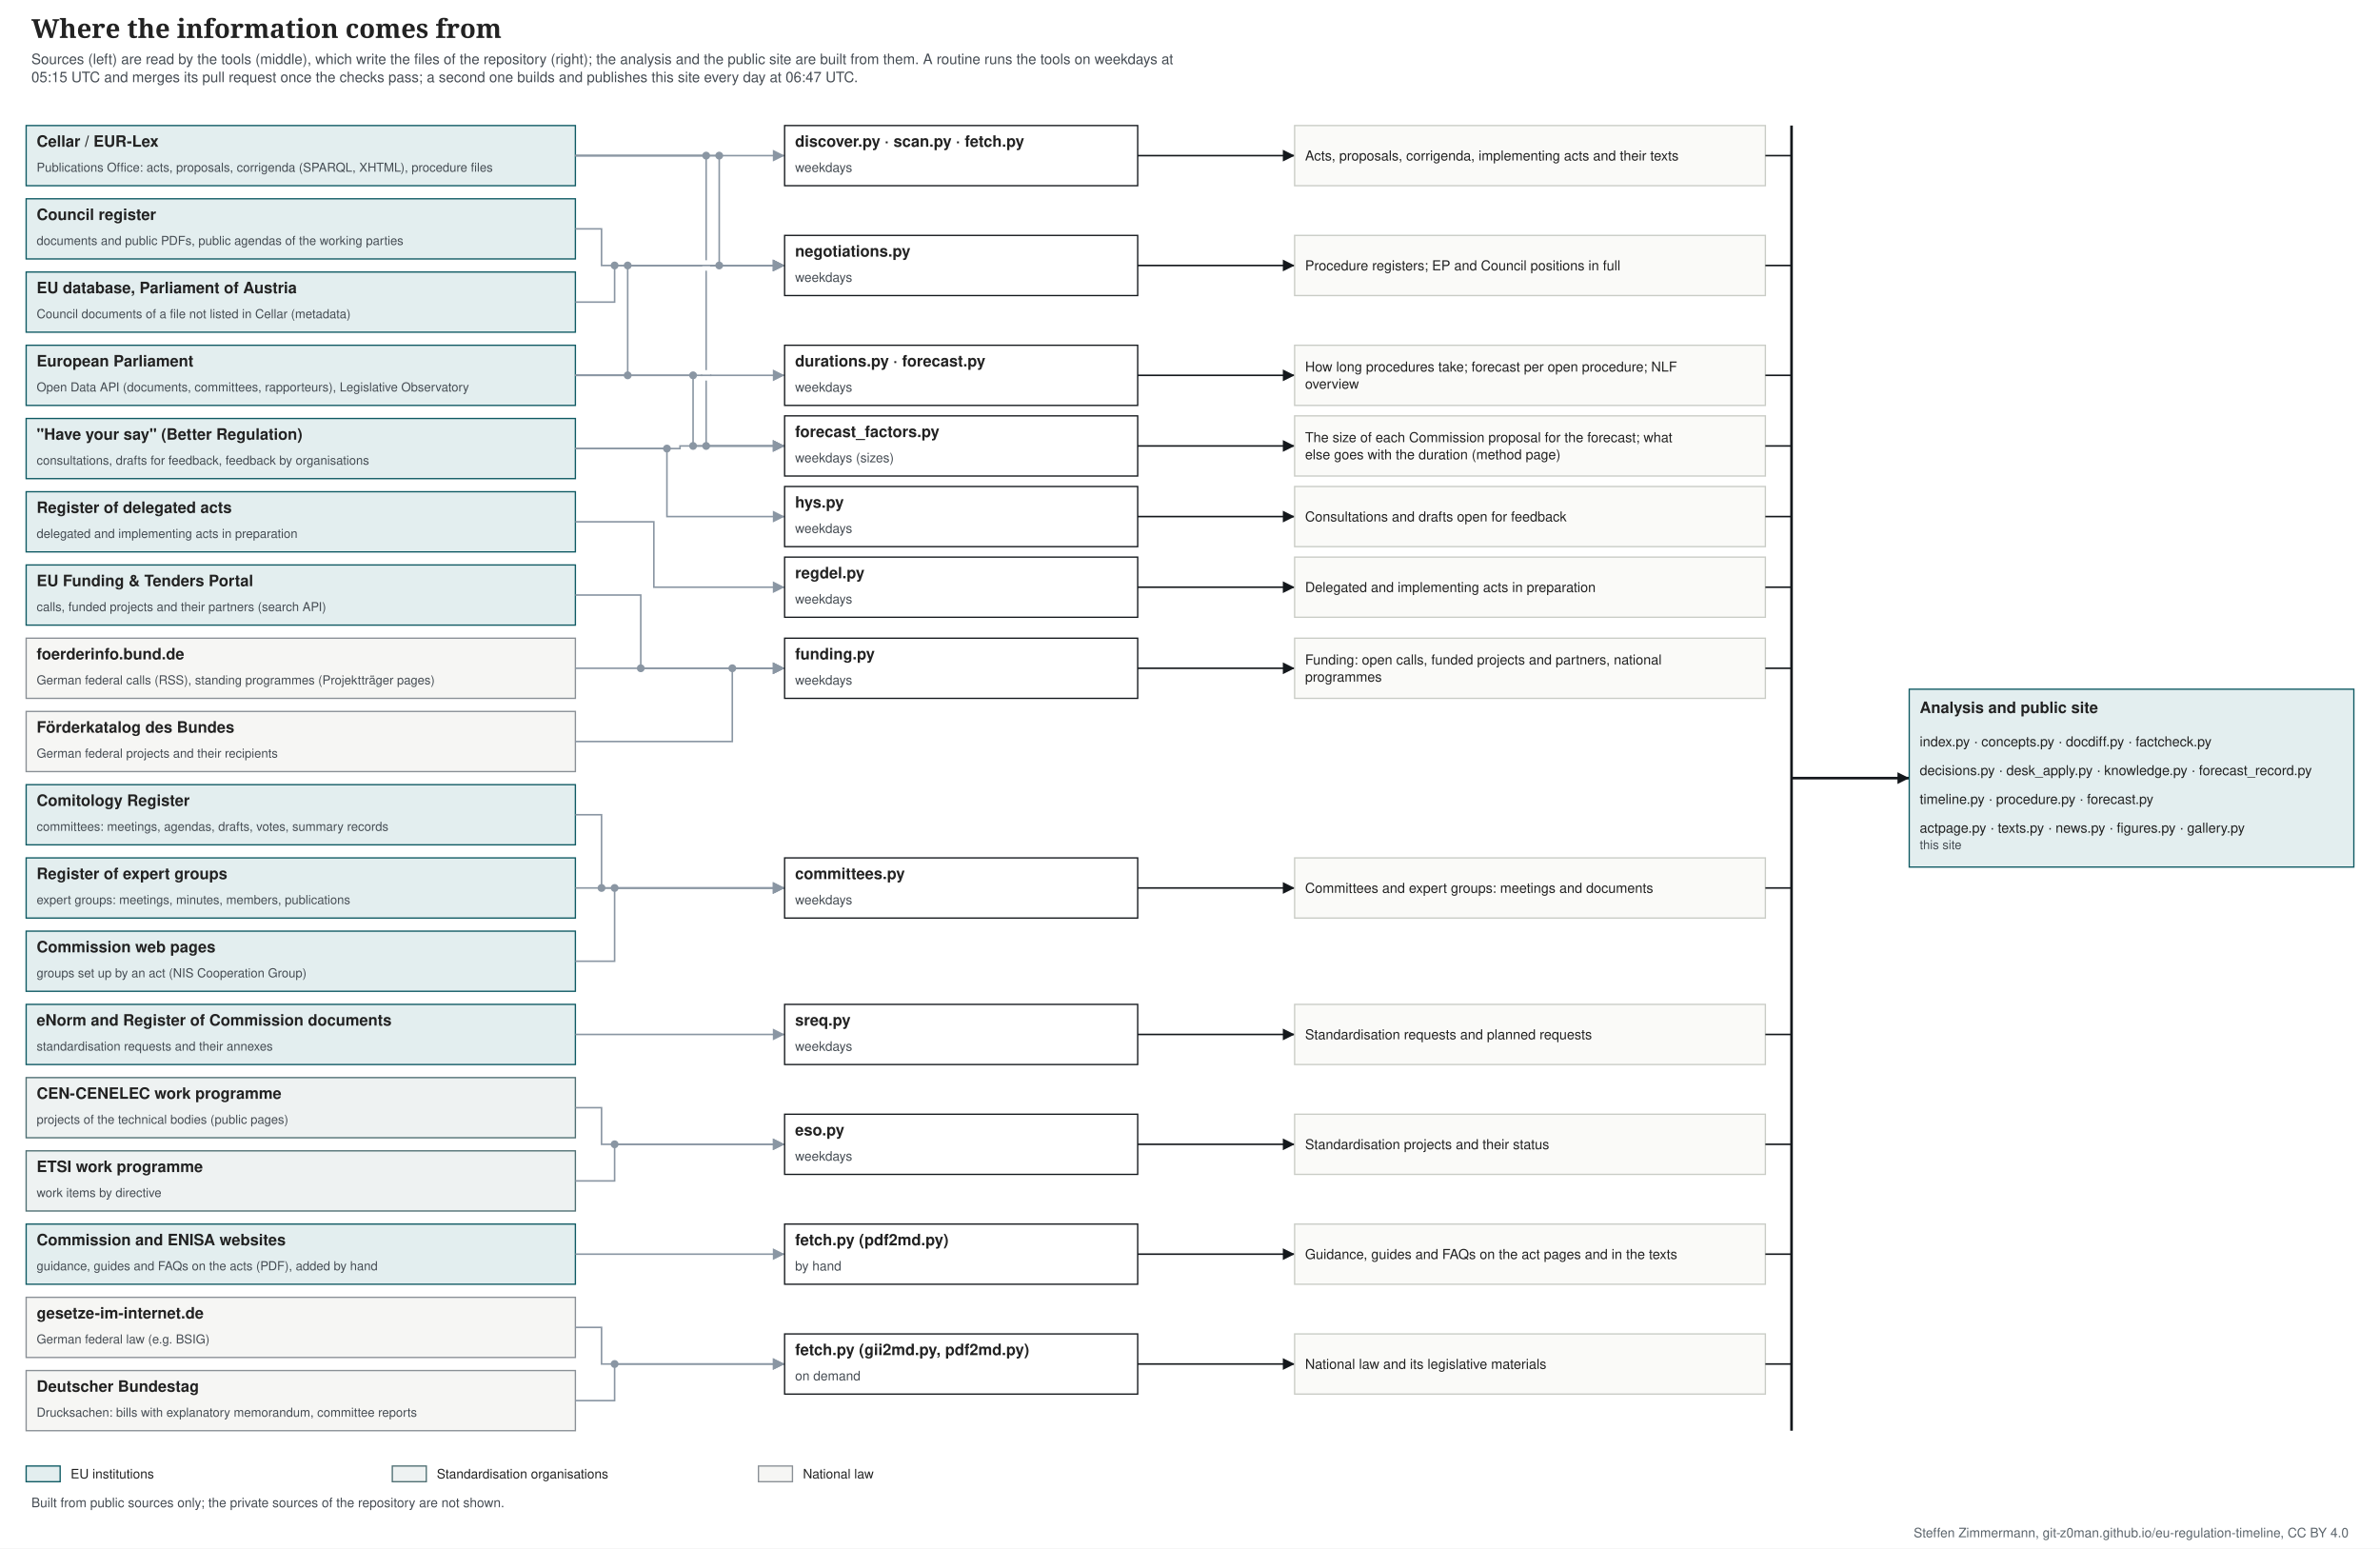
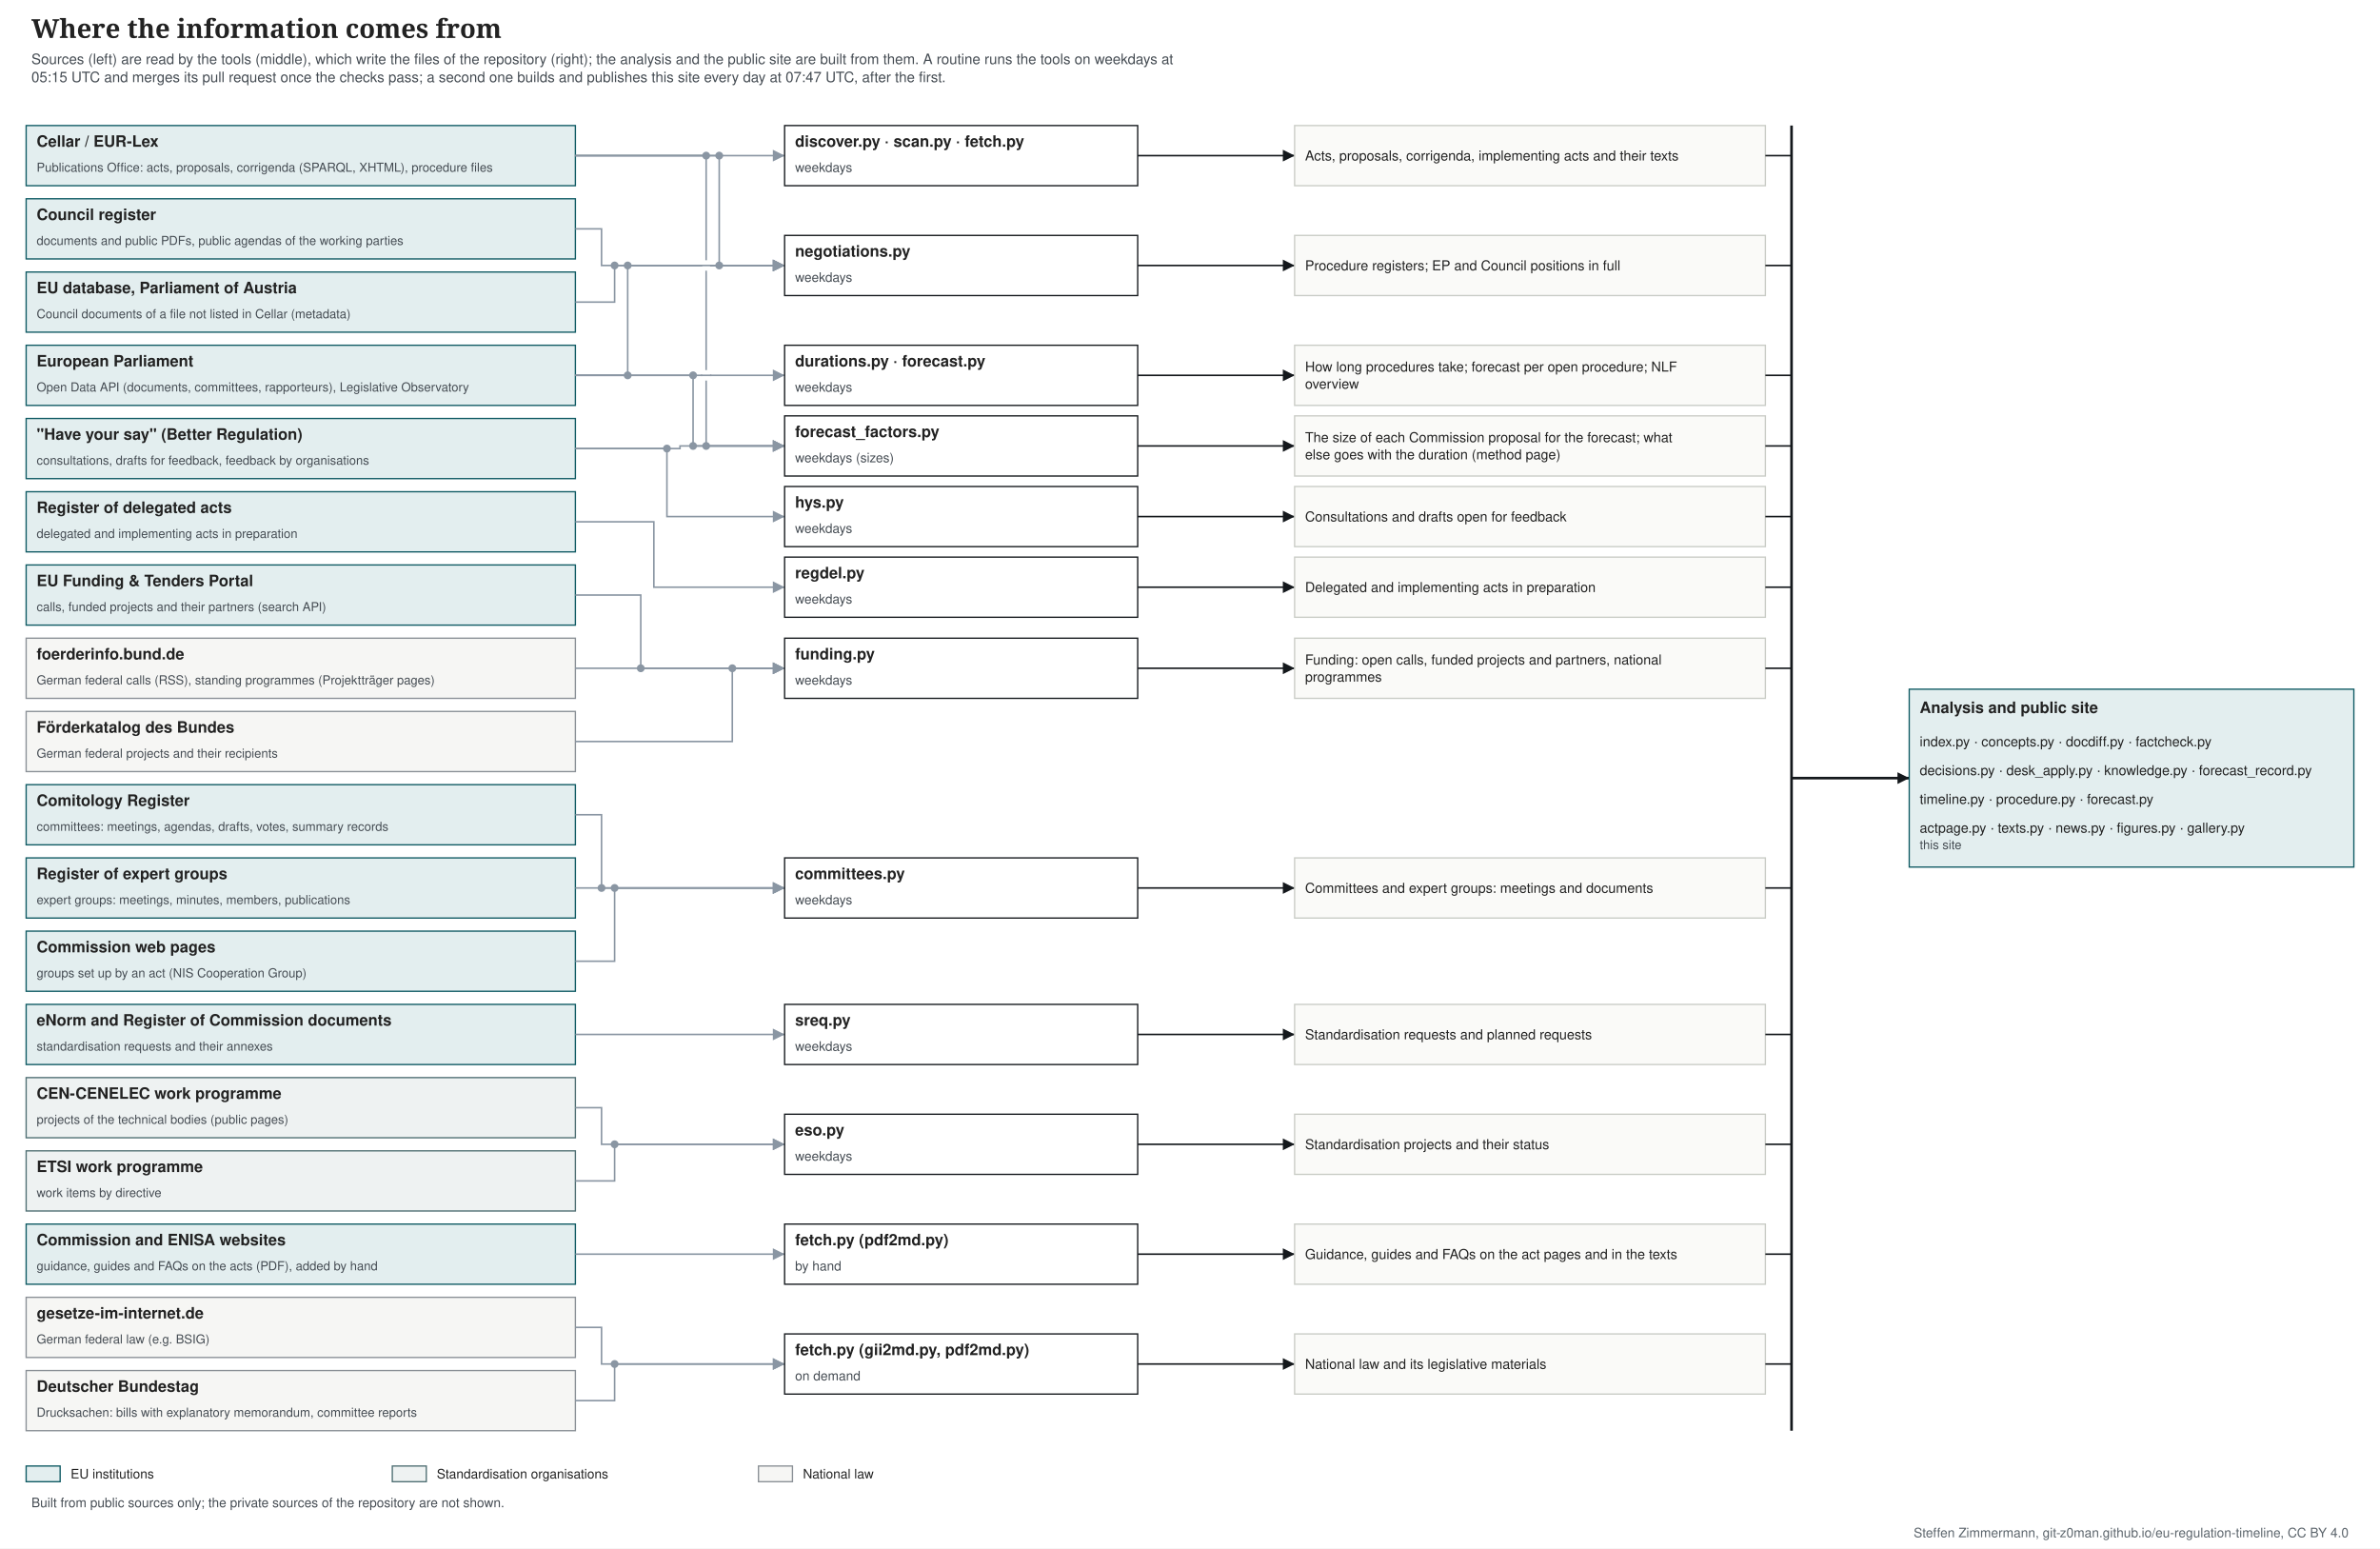
<svg xmlns="http://www.w3.org/2000/svg" width="1820" height="1184" viewBox="0 0 1820 1184" font-family="&quot;Source Sans 3&quot;, Helvetica, Arial, sans-serif">
  <rect width="1820" height="1184" fill="#ffffff" />
  <text font-size="20" fill="#222222" text-anchor="start" font-family="&quot;Source Serif 4&quot;, Georgia, serif" font-weight="600">
    <tspan x="24.0" y="29.0">Where the information comes from</tspan>
  </text>
  <text font-size="11" fill="#454c53" text-anchor="start">
    <tspan x="24.0" y="49.0">Sources (left) are read by the tools (middle), which write the files of the repository (right); the analysis and the public site are built from them. A routine runs the tools on weekdays at</tspan>
-     <tspan x="24.0" y="62.8">05:15 UTC and merges its pull request once the checks pass; a second one builds and publishes this site every day at 06:47 UTC.</tspan>
+     <tspan x="24.0" y="62.8">05:15 UTC and merges its pull request once the checks pass; a second one builds and publishes this site every day at 07:47 UTC, after the first.</tspan>
  </text>
  <rect x="20.0" y="96.0" width="420.0" height="46.0" fill="#e3eeef" stroke="#0f5a63" />
  <text font-size="12" fill="#222222" text-anchor="start" font-weight="bold">
    <tspan x="28.0" y="112.2">Cellar / EUR-Lex</tspan>
  </text>
  <text font-size="9.5" fill="#454c53" text-anchor="start">
    <tspan x="28.0" y="131.3">Publications Office: acts, proposals, corrigenda (SPARQL, XHTML), procedure files</tspan>
  </text>
  <rect x="20.0" y="152.0" width="420.0" height="46.0" fill="#e3eeef" stroke="#0f5a63" />
  <text font-size="12" fill="#222222" text-anchor="start" font-weight="bold">
    <tspan x="28.0" y="168.2">Council register</tspan>
  </text>
  <text font-size="9.5" fill="#454c53" text-anchor="start">
    <tspan x="28.0" y="187.3">documents and public PDFs, public agendas of the working parties</tspan>
  </text>
  <rect x="20.0" y="208.0" width="420.0" height="46.0" fill="#e3eeef" stroke="#0f5a63" />
  <text font-size="12" fill="#222222" text-anchor="start" font-weight="bold">
    <tspan x="28.0" y="224.2">EU database, Parliament of Austria</tspan>
  </text>
  <text font-size="9.5" fill="#454c53" text-anchor="start">
    <tspan x="28.0" y="243.3">Council documents of a file not listed in Cellar (metadata)</tspan>
  </text>
  <rect x="20.0" y="264.0" width="420.0" height="46.0" fill="#e3eeef" stroke="#0f5a63" />
  <text font-size="12" fill="#222222" text-anchor="start" font-weight="bold">
    <tspan x="28.0" y="280.2">European Parliament</tspan>
  </text>
  <text font-size="9.5" fill="#454c53" text-anchor="start">
    <tspan x="28.0" y="299.3">Open Data API (documents, committees, rapporteurs), Legislative Observatory</tspan>
  </text>
  <rect x="20.0" y="320.0" width="420.0" height="46.0" fill="#e3eeef" stroke="#0f5a63" />
  <text font-size="12" fill="#222222" text-anchor="start" font-weight="bold">
    <tspan x="28.0" y="336.2">"Have your say" (Better Regulation)</tspan>
  </text>
  <text font-size="9.5" fill="#454c53" text-anchor="start">
    <tspan x="28.0" y="355.3">consultations, drafts for feedback, feedback by organisations</tspan>
  </text>
  <rect x="20.0" y="376.0" width="420.0" height="46.0" fill="#e3eeef" stroke="#0f5a63" />
  <text font-size="12" fill="#222222" text-anchor="start" font-weight="bold">
    <tspan x="28.0" y="392.2">Register of delegated acts</tspan>
  </text>
  <text font-size="9.5" fill="#454c53" text-anchor="start">
    <tspan x="28.0" y="411.3">delegated and implementing acts in preparation</tspan>
  </text>
  <rect x="20.0" y="432.0" width="420.0" height="46.0" fill="#e3eeef" stroke="#0f5a63" />
  <text font-size="12" fill="#222222" text-anchor="start" font-weight="bold">
    <tspan x="28.0" y="448.2">EU Funding &amp; Tenders Portal</tspan>
  </text>
  <text font-size="9.5" fill="#454c53" text-anchor="start">
    <tspan x="28.0" y="467.3">calls, funded projects and their partners (search API)</tspan>
  </text>
  <rect x="20.0" y="488.0" width="420.0" height="46.0" fill="#f6f6f4" stroke="#8a9096" />
  <text font-size="12" fill="#222222" text-anchor="start" font-weight="bold">
    <tspan x="28.0" y="504.2">foerderinfo.bund.de</tspan>
  </text>
  <text font-size="9.5" fill="#454c53" text-anchor="start">
    <tspan x="28.0" y="523.3">German federal calls (RSS), standing programmes (Projektträger pages)</tspan>
  </text>
  <rect x="20.0" y="544.0" width="420.0" height="46.0" fill="#f6f6f4" stroke="#8a9096" />
  <text font-size="12" fill="#222222" text-anchor="start" font-weight="bold">
    <tspan x="28.0" y="560.2">Förderkatalog des Bundes</tspan>
  </text>
  <text font-size="9.5" fill="#454c53" text-anchor="start">
    <tspan x="28.0" y="579.3">German federal projects and their recipients</tspan>
  </text>
  <rect x="20.0" y="600.0" width="420.0" height="46.0" fill="#e3eeef" stroke="#0f5a63" />
  <text font-size="12" fill="#222222" text-anchor="start" font-weight="bold">
    <tspan x="28.0" y="616.2">Comitology Register</tspan>
  </text>
  <text font-size="9.5" fill="#454c53" text-anchor="start">
    <tspan x="28.0" y="635.3">committees: meetings, agendas, drafts, votes, summary records</tspan>
  </text>
  <rect x="20.0" y="656.0" width="420.0" height="46.0" fill="#e3eeef" stroke="#0f5a63" />
  <text font-size="12" fill="#222222" text-anchor="start" font-weight="bold">
    <tspan x="28.0" y="672.2">Register of expert groups</tspan>
  </text>
  <text font-size="9.5" fill="#454c53" text-anchor="start">
    <tspan x="28.0" y="691.3">expert groups: meetings, minutes, members, publications</tspan>
  </text>
  <rect x="20.0" y="712.0" width="420.0" height="46.0" fill="#e3eeef" stroke="#0f5a63" />
  <text font-size="12" fill="#222222" text-anchor="start" font-weight="bold">
    <tspan x="28.0" y="728.2">Commission web pages</tspan>
  </text>
  <text font-size="9.5" fill="#454c53" text-anchor="start">
    <tspan x="28.0" y="747.3">groups set up by an act (NIS Cooperation Group)</tspan>
  </text>
  <rect x="20.0" y="768.0" width="420.0" height="46.0" fill="#e3eeef" stroke="#0f5a63" />
  <text font-size="12" fill="#222222" text-anchor="start" font-weight="bold">
    <tspan x="28.0" y="784.2">eNorm and Register of Commission documents</tspan>
  </text>
  <text font-size="9.5" fill="#454c53" text-anchor="start">
    <tspan x="28.0" y="803.3">standardisation requests and their annexes</tspan>
  </text>
  <rect x="20.0" y="824.0" width="420.0" height="46.0" fill="#eef2f2" stroke="#4f6f73" />
  <text font-size="12" fill="#222222" text-anchor="start" font-weight="bold">
    <tspan x="28.0" y="840.2">CEN-CENELEC work programme</tspan>
  </text>
  <text font-size="9.5" fill="#454c53" text-anchor="start">
    <tspan x="28.0" y="859.3">projects of the technical bodies (public pages)</tspan>
  </text>
  <rect x="20.0" y="880.0" width="420.0" height="46.0" fill="#eef2f2" stroke="#4f6f73" />
  <text font-size="12" fill="#222222" text-anchor="start" font-weight="bold">
    <tspan x="28.0" y="896.2">ETSI work programme</tspan>
  </text>
  <text font-size="9.5" fill="#454c53" text-anchor="start">
    <tspan x="28.0" y="915.3">work items by directive</tspan>
  </text>
  <rect x="20.0" y="936.0" width="420.0" height="46.0" fill="#e3eeef" stroke="#0f5a63" />
  <text font-size="12" fill="#222222" text-anchor="start" font-weight="bold">
    <tspan x="28.0" y="952.2">Commission and ENISA websites</tspan>
  </text>
  <text font-size="9.5" fill="#454c53" text-anchor="start">
    <tspan x="28.0" y="971.3">guidance, guides and FAQs on the acts (PDF), added by hand</tspan>
  </text>
  <rect x="20.0" y="992.0" width="420.0" height="46.0" fill="#f6f6f4" stroke="#8a9096" />
  <text font-size="12" fill="#222222" text-anchor="start" font-weight="bold">
    <tspan x="28.0" y="1008.2">gesetze-im-internet.de</tspan>
  </text>
  <text font-size="9.5" fill="#454c53" text-anchor="start">
    <tspan x="28.0" y="1027.3">German federal law (e.g. BSIG)</tspan>
  </text>
  <rect x="20.0" y="1048.0" width="420.0" height="46.0" fill="#f6f6f4" stroke="#8a9096" />
  <text font-size="12" fill="#222222" text-anchor="start" font-weight="bold">
    <tspan x="28.0" y="1064.2">Deutscher Bundestag</tspan>
  </text>
  <text font-size="9.5" fill="#454c53" text-anchor="start">
    <tspan x="28.0" y="1083.3">Drucksachen: bills with explanatory memorandum, committee reports</tspan>
  </text>
  <polyline points="440.0,119.0 600.0,119.0" fill="none" stroke="#8a96a3" stroke-width="1.2" />
  <polygon points="600.0,119.0 591.0,123.5 591.0,114.5" fill="#8a96a3" />
  <polyline points="440.0,287.0 480.0,287.0 480.0,203.0 600.0,203.0" fill="none" stroke="#8a96a3" stroke-width="1.2" />
  <polygon points="600.0,203.0 591.0,207.5 591.0,198.5" fill="#8a96a3" />
  <polyline points="440.0,175.0 460.0,175.0 460.0,203.0 600.0,203.0" fill="none" stroke="#8a96a3" stroke-width="1.2" />
  <polygon points="600.0,203.0 591.0,207.5 591.0,198.5" fill="#8a96a3" />
  <polyline points="440.0,231.0 470.0,231.0 470.0,203.0 600.0,203.0" fill="none" stroke="#8a96a3" stroke-width="1.2" />
  <polygon points="600.0,203.0 591.0,207.5 591.0,198.5" fill="#8a96a3" />
  <polyline points="440.0,119.0 550.0,119.0 550.0,203.0 600.0,203.0" fill="none" stroke="#8a96a3" stroke-width="1.2" />
  <polygon points="600.0,203.0 591.0,207.5 591.0,198.5" fill="#8a96a3" />
  <polyline points="440.0,287.0 600.0,287.0" fill="none" stroke="#8a96a3" stroke-width="1.2" />
  <polygon points="600.0,287.0 591.0,291.5 591.0,282.5" fill="#8a96a3" />
  <polyline points="440.0,287.0 530.0,287.0 530.0,341.0 600.0,341.0" fill="none" stroke="#8a96a3" stroke-width="1.2" />
  <polygon points="600.0,341.0 591.0,345.5 591.0,336.5" fill="#8a96a3" />
  <polyline points="440.0,119.0 540.0,119.0 540.0,341.0 600.0,341.0" fill="none" stroke="#8a96a3" stroke-width="1.2" />
  <polygon points="600.0,341.0 591.0,345.5 591.0,336.5" fill="#8a96a3" />
  <polyline points="440.0,343.0 520.0,343.0 520.0,341.0 600.0,341.0" fill="none" stroke="#8a96a3" stroke-width="1.2" />
  <polygon points="600.0,341.0 591.0,345.5 591.0,336.5" fill="#8a96a3" />
  <polyline points="440.0,343.0 510.0,343.0 510.0,395.0 600.0,395.0" fill="none" stroke="#8a96a3" stroke-width="1.2" />
  <polygon points="600.0,395.0 591.0,399.5 591.0,390.5" fill="#8a96a3" />
  <polyline points="440.0,399.0 500.0,399.0 500.0,449.0 600.0,449.0" fill="none" stroke="#8a96a3" stroke-width="1.2" />
  <polygon points="600.0,449.0 591.0,453.5 591.0,444.5" fill="#8a96a3" />
  <polyline points="440.0,455.0 490.0,455.0 490.0,511.0 600.0,511.0" fill="none" stroke="#8a96a3" stroke-width="1.2" />
  <polygon points="600.0,511.0 591.0,515.5 591.0,506.5" fill="#8a96a3" />
  <polyline points="440.0,511.0 600.0,511.0" fill="none" stroke="#8a96a3" stroke-width="1.2" />
  <polygon points="600.0,511.0 591.0,515.5 591.0,506.5" fill="#8a96a3" />
  <polyline points="440.0,567.0 560.0,567.0 560.0,511.0 600.0,511.0" fill="none" stroke="#8a96a3" stroke-width="1.2" />
  <polygon points="600.0,511.0 591.0,515.5 591.0,506.5" fill="#8a96a3" />
  <polyline points="440.0,623.0 460.0,623.0 460.0,679.0 600.0,679.0" fill="none" stroke="#8a96a3" stroke-width="1.2" />
  <polygon points="600.0,679.0 591.0,683.5 591.0,674.5" fill="#8a96a3" />
  <polyline points="440.0,679.0 600.0,679.0" fill="none" stroke="#8a96a3" stroke-width="1.2" />
  <polygon points="600.0,679.0 591.0,683.5 591.0,674.5" fill="#8a96a3" />
  <polyline points="440.0,735.0 470.0,735.0 470.0,679.0 600.0,679.0" fill="none" stroke="#8a96a3" stroke-width="1.2" />
  <polygon points="600.0,679.0 591.0,683.5 591.0,674.5" fill="#8a96a3" />
  <polyline points="440.0,791.0 600.0,791.0" fill="none" stroke="#8a96a3" stroke-width="1.2" />
  <polygon points="600.0,791.0 591.0,795.5 591.0,786.5" fill="#8a96a3" />
  <polyline points="440.0,847.0 460.0,847.0 460.0,875.0 600.0,875.0" fill="none" stroke="#8a96a3" stroke-width="1.2" />
  <polygon points="600.0,875.0 591.0,879.5 591.0,870.5" fill="#8a96a3" />
  <polyline points="440.0,903.0 470.0,903.0 470.0,875.0 600.0,875.0" fill="none" stroke="#8a96a3" stroke-width="1.2" />
  <polygon points="600.0,875.0 591.0,879.5 591.0,870.5" fill="#8a96a3" />
  <polyline points="440.0,959.0 600.0,959.0" fill="none" stroke="#8a96a3" stroke-width="1.2" />
  <polygon points="600.0,959.0 591.0,963.5 591.0,954.5" fill="#8a96a3" />
  <polyline points="440.0,1015.0 460.0,1015.0 460.0,1043.0 600.0,1043.0" fill="none" stroke="#8a96a3" stroke-width="1.2" />
  <polygon points="600.0,1043.0 591.0,1047.5 591.0,1038.5" fill="#8a96a3" />
  <polyline points="440.0,1071.0 470.0,1071.0 470.0,1043.0 600.0,1043.0" fill="none" stroke="#8a96a3" stroke-width="1.2" />
  <polygon points="600.0,1043.0 591.0,1047.5 591.0,1038.5" fill="#8a96a3" />
  <rect x="600.0" y="96.0" width="270.0" height="46.0" fill="#ffffff" stroke="#14181c" />
  <text font-size="12" fill="#222222" text-anchor="start" font-weight="bold">
    <tspan x="608.0" y="112.2">discover.py · scan.py · fetch.py</tspan>
  </text>
  <text font-size="10" fill="#454c53" text-anchor="start">
    <tspan x="608.0" y="131.5">weekdays</tspan>
  </text>
  <polyline points="870.0,119.0 990.0,119.0" fill="none" stroke="#14181c" stroke-width="1.2" />
  <polygon points="990.0,119.0 981.0,123.5 981.0,114.5" fill="#14181c" />
  <rect x="990.0" y="96.0" width="360.0" height="46.0" fill="#fafaf8" stroke="#c9ccc6" />
  <text font-size="10.5" fill="#222222" text-anchor="start">
    <tspan x="998.0" y="122.7">Acts, proposals, corrigenda, implementing acts and their texts</tspan>
  </text>
  <line x1="1350.0" y1="119.0" x2="1370.0" y2="119.0" stroke="#14181c" stroke-width="1.2" />
  <rect x="600.0" y="180.0" width="270.0" height="46.0" fill="#ffffff" stroke="#14181c" />
  <text font-size="12" fill="#222222" text-anchor="start" font-weight="bold">
    <tspan x="608.0" y="196.2">negotiations.py</tspan>
  </text>
  <text font-size="10" fill="#454c53" text-anchor="start">
    <tspan x="608.0" y="215.5">weekdays</tspan>
  </text>
  <polyline points="870.0,203.0 990.0,203.0" fill="none" stroke="#14181c" stroke-width="1.2" />
  <polygon points="990.0,203.0 981.0,207.5 981.0,198.5" fill="#14181c" />
  <rect x="990.0" y="180.0" width="360.0" height="46.0" fill="#fafaf8" stroke="#c9ccc6" />
  <text font-size="10.5" fill="#222222" text-anchor="start">
    <tspan x="998.0" y="206.7">Procedure registers; EP and Council positions in full</tspan>
  </text>
  <line x1="1350.0" y1="203.0" x2="1370.0" y2="203.0" stroke="#14181c" stroke-width="1.2" />
  <rect x="600.0" y="264.0" width="270.0" height="46.0" fill="#ffffff" stroke="#14181c" />
  <text font-size="12" fill="#222222" text-anchor="start" font-weight="bold">
    <tspan x="608.0" y="280.2">durations.py · forecast.py</tspan>
  </text>
  <text font-size="10" fill="#454c53" text-anchor="start">
    <tspan x="608.0" y="299.5">weekdays</tspan>
  </text>
  <polyline points="870.0,287.0 990.0,287.0" fill="none" stroke="#14181c" stroke-width="1.2" />
  <polygon points="990.0,287.0 981.0,291.5 981.0,282.5" fill="#14181c" />
  <rect x="990.0" y="264.0" width="360.0" height="46.0" fill="#fafaf8" stroke="#c9ccc6" />
  <text font-size="10.5" fill="#222222" text-anchor="start">
    <tspan x="998.0" y="284.1">How long procedures take; forecast per open procedure; NLF</tspan>
    <tspan x="998.0" y="297.2">overview</tspan>
  </text>
  <line x1="1350.0" y1="287.0" x2="1370.0" y2="287.0" stroke="#14181c" stroke-width="1.2" />
  <rect x="600.0" y="318.0" width="270.0" height="46.0" fill="#ffffff" stroke="#14181c" />
  <text font-size="12" fill="#222222" text-anchor="start" font-weight="bold">
    <tspan x="608.0" y="334.2">forecast_factors.py</tspan>
  </text>
  <text font-size="10" fill="#454c53" text-anchor="start">
    <tspan x="608.0" y="353.5">weekdays (sizes)</tspan>
  </text>
  <polyline points="870.0,341.0 990.0,341.0" fill="none" stroke="#14181c" stroke-width="1.2" />
  <polygon points="990.0,341.0 981.0,345.5 981.0,336.5" fill="#14181c" />
  <rect x="990.0" y="318.0" width="360.0" height="46.0" fill="#fafaf8" stroke="#c9ccc6" />
  <text font-size="10.5" fill="#222222" text-anchor="start">
    <tspan x="998.0" y="338.1">The size of each Commission proposal for the forecast; what</tspan>
    <tspan x="998.0" y="351.2">else goes with the duration (method page)</tspan>
  </text>
  <line x1="1350.0" y1="341.0" x2="1370.0" y2="341.0" stroke="#14181c" stroke-width="1.2" />
  <rect x="600.0" y="372.0" width="270.0" height="46.0" fill="#ffffff" stroke="#14181c" />
  <text font-size="12" fill="#222222" text-anchor="start" font-weight="bold">
    <tspan x="608.0" y="388.2">hys.py</tspan>
  </text>
  <text font-size="10" fill="#454c53" text-anchor="start">
    <tspan x="608.0" y="407.5">weekdays</tspan>
  </text>
  <polyline points="870.0,395.0 990.0,395.0" fill="none" stroke="#14181c" stroke-width="1.2" />
  <polygon points="990.0,395.0 981.0,399.5 981.0,390.5" fill="#14181c" />
  <rect x="990.0" y="372.0" width="360.0" height="46.0" fill="#fafaf8" stroke="#c9ccc6" />
  <text font-size="10.5" fill="#222222" text-anchor="start">
    <tspan x="998.0" y="398.7">Consultations and drafts open for feedback</tspan>
  </text>
  <line x1="1350.0" y1="395.0" x2="1370.0" y2="395.0" stroke="#14181c" stroke-width="1.2" />
  <rect x="600.0" y="426.0" width="270.0" height="46.0" fill="#ffffff" stroke="#14181c" />
  <text font-size="12" fill="#222222" text-anchor="start" font-weight="bold">
    <tspan x="608.0" y="442.2">regdel.py</tspan>
  </text>
  <text font-size="10" fill="#454c53" text-anchor="start">
    <tspan x="608.0" y="461.5">weekdays</tspan>
  </text>
  <polyline points="870.0,449.0 990.0,449.0" fill="none" stroke="#14181c" stroke-width="1.2" />
  <polygon points="990.0,449.0 981.0,453.5 981.0,444.5" fill="#14181c" />
  <rect x="990.0" y="426.0" width="360.0" height="46.0" fill="#fafaf8" stroke="#c9ccc6" />
  <text font-size="10.5" fill="#222222" text-anchor="start">
    <tspan x="998.0" y="452.7">Delegated and implementing acts in preparation</tspan>
  </text>
  <line x1="1350.0" y1="449.0" x2="1370.0" y2="449.0" stroke="#14181c" stroke-width="1.2" />
  <rect x="600.0" y="488.0" width="270.0" height="46.0" fill="#ffffff" stroke="#14181c" />
  <text font-size="12" fill="#222222" text-anchor="start" font-weight="bold">
    <tspan x="608.0" y="504.2">funding.py</tspan>
  </text>
  <text font-size="10" fill="#454c53" text-anchor="start">
    <tspan x="608.0" y="523.5">weekdays</tspan>
  </text>
  <polyline points="870.0,511.0 990.0,511.0" fill="none" stroke="#14181c" stroke-width="1.2" />
  <polygon points="990.0,511.0 981.0,515.5 981.0,506.5" fill="#14181c" />
  <rect x="990.0" y="488.0" width="360.0" height="46.0" fill="#fafaf8" stroke="#c9ccc6" />
  <text font-size="10.5" fill="#222222" text-anchor="start">
    <tspan x="998.0" y="508.1">Funding: open calls, funded projects and partners, national</tspan>
    <tspan x="998.0" y="521.2">programmes</tspan>
  </text>
  <line x1="1350.0" y1="511.0" x2="1370.0" y2="511.0" stroke="#14181c" stroke-width="1.2" />
  <rect x="600.0" y="656.0" width="270.0" height="46.0" fill="#ffffff" stroke="#14181c" />
  <text font-size="12" fill="#222222" text-anchor="start" font-weight="bold">
    <tspan x="608.0" y="672.2">committees.py</tspan>
  </text>
  <text font-size="10" fill="#454c53" text-anchor="start">
    <tspan x="608.0" y="691.5">weekdays</tspan>
  </text>
  <polyline points="870.0,679.0 990.0,679.0" fill="none" stroke="#14181c" stroke-width="1.2" />
  <polygon points="990.0,679.0 981.0,683.5 981.0,674.5" fill="#14181c" />
  <rect x="990.0" y="656.0" width="360.0" height="46.0" fill="#fafaf8" stroke="#c9ccc6" />
  <text font-size="10.5" fill="#222222" text-anchor="start">
    <tspan x="998.0" y="682.7">Committees and expert groups: meetings and documents</tspan>
  </text>
  <line x1="1350.0" y1="679.0" x2="1370.0" y2="679.0" stroke="#14181c" stroke-width="1.2" />
  <rect x="600.0" y="768.0" width="270.0" height="46.0" fill="#ffffff" stroke="#14181c" />
  <text font-size="12" fill="#222222" text-anchor="start" font-weight="bold">
    <tspan x="608.0" y="784.2">sreq.py</tspan>
  </text>
  <text font-size="10" fill="#454c53" text-anchor="start">
    <tspan x="608.0" y="803.5">weekdays</tspan>
  </text>
  <polyline points="870.0,791.0 990.0,791.0" fill="none" stroke="#14181c" stroke-width="1.2" />
  <polygon points="990.0,791.0 981.0,795.5 981.0,786.5" fill="#14181c" />
  <rect x="990.0" y="768.0" width="360.0" height="46.0" fill="#fafaf8" stroke="#c9ccc6" />
  <text font-size="10.5" fill="#222222" text-anchor="start">
    <tspan x="998.0" y="794.7">Standardisation requests and planned requests</tspan>
  </text>
  <line x1="1350.0" y1="791.0" x2="1370.0" y2="791.0" stroke="#14181c" stroke-width="1.2" />
  <rect x="600.0" y="852.0" width="270.0" height="46.0" fill="#ffffff" stroke="#14181c" />
  <text font-size="12" fill="#222222" text-anchor="start" font-weight="bold">
    <tspan x="608.0" y="868.2">eso.py</tspan>
  </text>
  <text font-size="10" fill="#454c53" text-anchor="start">
    <tspan x="608.0" y="887.5">weekdays</tspan>
  </text>
  <polyline points="870.0,875.0 990.0,875.0" fill="none" stroke="#14181c" stroke-width="1.2" />
  <polygon points="990.0,875.0 981.0,879.5 981.0,870.5" fill="#14181c" />
  <rect x="990.0" y="852.0" width="360.0" height="46.0" fill="#fafaf8" stroke="#c9ccc6" />
  <text font-size="10.5" fill="#222222" text-anchor="start">
    <tspan x="998.0" y="878.7">Standardisation projects and their status</tspan>
  </text>
  <line x1="1350.0" y1="875.0" x2="1370.0" y2="875.0" stroke="#14181c" stroke-width="1.2" />
  <rect x="600.0" y="936.0" width="270.0" height="46.0" fill="#ffffff" stroke="#14181c" />
  <text font-size="12" fill="#222222" text-anchor="start" font-weight="bold">
    <tspan x="608.0" y="952.2">fetch.py (pdf2md.py)</tspan>
  </text>
  <text font-size="10" fill="#454c53" text-anchor="start">
    <tspan x="608.0" y="971.5">by hand</tspan>
  </text>
  <polyline points="870.0,959.0 990.0,959.0" fill="none" stroke="#14181c" stroke-width="1.2" />
  <polygon points="990.0,959.0 981.0,963.5 981.0,954.5" fill="#14181c" />
  <rect x="990.0" y="936.0" width="360.0" height="46.0" fill="#fafaf8" stroke="#c9ccc6" />
  <text font-size="10.5" fill="#222222" text-anchor="start">
    <tspan x="998.0" y="962.7">Guidance, guides and FAQs on the act pages and in the texts</tspan>
  </text>
  <line x1="1350.0" y1="959.0" x2="1370.0" y2="959.0" stroke="#14181c" stroke-width="1.2" />
  <rect x="600.0" y="1020.0" width="270.0" height="46.0" fill="#ffffff" stroke="#14181c" />
  <text font-size="12" fill="#222222" text-anchor="start" font-weight="bold">
    <tspan x="608.0" y="1036.2">fetch.py (gii2md.py, pdf2md.py)</tspan>
  </text>
  <text font-size="10" fill="#454c53" text-anchor="start">
    <tspan x="608.0" y="1055.5">on demand</tspan>
  </text>
  <polyline points="870.0,1043.0 990.0,1043.0" fill="none" stroke="#14181c" stroke-width="1.2" />
  <polygon points="990.0,1043.0 981.0,1047.5 981.0,1038.5" fill="#14181c" />
  <rect x="990.0" y="1020.0" width="360.0" height="46.0" fill="#fafaf8" stroke="#c9ccc6" />
  <text font-size="10.5" fill="#222222" text-anchor="start">
    <tspan x="998.0" y="1046.7">National law and its legislative materials</tspan>
  </text>
  <line x1="1350.0" y1="1043.0" x2="1370.0" y2="1043.0" stroke="#14181c" stroke-width="1.2" />
  <rect x="537.0" y="199.0" width="6.0" height="8.0" fill="#ffffff" stroke="none" />
  <line x1="536.0" y1="203.0" x2="544.0" y2="203.0" stroke="#8a96a3" stroke-width="1.2" />
  <rect x="537.0" y="283.0" width="6.0" height="8.0" fill="#ffffff" stroke="none" />
  <line x1="536.0" y1="287.0" x2="544.0" y2="287.0" stroke="#8a96a3" stroke-width="1.2" />
  <rect x="457.0" y="676.0" width="6.0" height="6.0" fill="#8a96a3" stroke="none" rx="3.0" />
  <rect x="467.0" y="200.0" width="6.0" height="6.0" fill="#8a96a3" stroke="none" rx="3.0" />
  <rect x="467.0" y="676.0" width="6.0" height="6.0" fill="#8a96a3" stroke="none" rx="3.0" />
  <rect x="467.0" y="872.0" width="6.0" height="6.0" fill="#8a96a3" stroke="none" rx="3.0" />
  <rect x="467.0" y="1040.0" width="6.0" height="6.0" fill="#8a96a3" stroke="none" rx="3.0" />
  <rect x="477.0" y="200.0" width="6.0" height="6.0" fill="#8a96a3" stroke="none" rx="3.0" />
  <rect x="477.0" y="284.0" width="6.0" height="6.0" fill="#8a96a3" stroke="none" rx="3.0" />
  <rect x="487.0" y="508.0" width="6.0" height="6.0" fill="#8a96a3" stroke="none" rx="3.0" />
  <rect x="507.0" y="340.0" width="6.0" height="6.0" fill="#8a96a3" stroke="none" rx="3.0" />
  <rect x="527.0" y="284.0" width="6.0" height="6.0" fill="#8a96a3" stroke="none" rx="3.0" />
  <rect x="527.0" y="338.0" width="6.0" height="6.0" fill="#8a96a3" stroke="none" rx="3.0" />
  <rect x="537.0" y="116.0" width="6.0" height="6.0" fill="#8a96a3" stroke="none" rx="3.0" />
  <rect x="537.0" y="338.0" width="6.0" height="6.0" fill="#8a96a3" stroke="none" rx="3.0" />
  <rect x="547.0" y="116.0" width="6.0" height="6.0" fill="#8a96a3" stroke="none" rx="3.0" />
  <rect x="547.0" y="200.0" width="6.0" height="6.0" fill="#8a96a3" stroke="none" rx="3.0" />
  <rect x="557.0" y="508.0" width="6.0" height="6.0" fill="#8a96a3" stroke="none" rx="3.0" />
  <line x1="1370.0" y1="96.0" x2="1370.0" y2="1094.0" stroke="#14181c" stroke-width="2" />
  <polyline points="1370.0,595.0 1460.0,595.0" fill="none" stroke="#14181c" stroke-width="2" />
  <polygon points="1460.0,595.0 1451.0,599.5 1451.0,590.5" fill="#14181c" />
  <rect x="1460.0" y="527.0" width="340.0" height="136.0" fill="#e3eeef" stroke="#0f5a63" />
  <text font-size="12" fill="#222222" text-anchor="start" font-weight="bold">
    <tspan x="1468.0" y="545.2">Analysis and public site</tspan>
  </text>
  <text font-size="10.5" fill="#222222" text-anchor="start">
    <tspan x="1468.0" y="570.7">index.py · concepts.py · docdiff.py · factcheck.py</tspan>
  </text>
  <text font-size="10.5" fill="#222222" text-anchor="start">
    <tspan x="1468.0" y="592.7">decisions.py · desk_apply.py · knowledge.py · forecast_record.py</tspan>
  </text>
  <text font-size="10.5" fill="#222222" text-anchor="start">
    <tspan x="1468.0" y="614.7">timeline.py · procedure.py · forecast.py</tspan>
  </text>
  <text font-size="10.5" fill="#222222" text-anchor="start">
    <tspan x="1468.0" y="636.7">actpage.py · texts.py · news.py · figures.py · gallery.py</tspan>
  </text>
  <text font-size="9.5" fill="#454c53" text-anchor="start">
    <tspan x="1468.0" y="649.3">this site</tspan>
  </text>
  <rect x="20.0" y="1121.0" width="26.0" height="12.0" fill="#e3eeef" stroke="#0f5a63" />
  <text font-size="10" fill="#222222" text-anchor="start">
    <tspan x="54.0" y="1130.5">EU institutions</tspan>
  </text>
  <rect x="300.0" y="1121.0" width="26.0" height="12.0" fill="#eef2f2" stroke="#4f6f73" />
  <text font-size="10" fill="#222222" text-anchor="start">
    <tspan x="334.0" y="1130.5">Standardisation organisations</tspan>
  </text>
  <rect x="580.0" y="1121.0" width="26.0" height="12.0" fill="#f6f6f4" stroke="#8a9096" />
  <text font-size="10" fill="#222222" text-anchor="start">
    <tspan x="614.0" y="1130.5">National law</tspan>
  </text>
  <text font-size="10" fill="#454c53" text-anchor="start">
    <tspan x="24.0" y="1152.5">Built from public sources only; the private sources of the repository are not shown.</tspan>
  </text>
  <text font-size="10" fill="#5b646b" text-anchor="end">
    <tspan x="1796.0" y="1175.5">Steffen Zimmermann, git-z0man.github.io/eu-regulation-timeline, CC BY 4.0</tspan>
  </text>
</svg>
